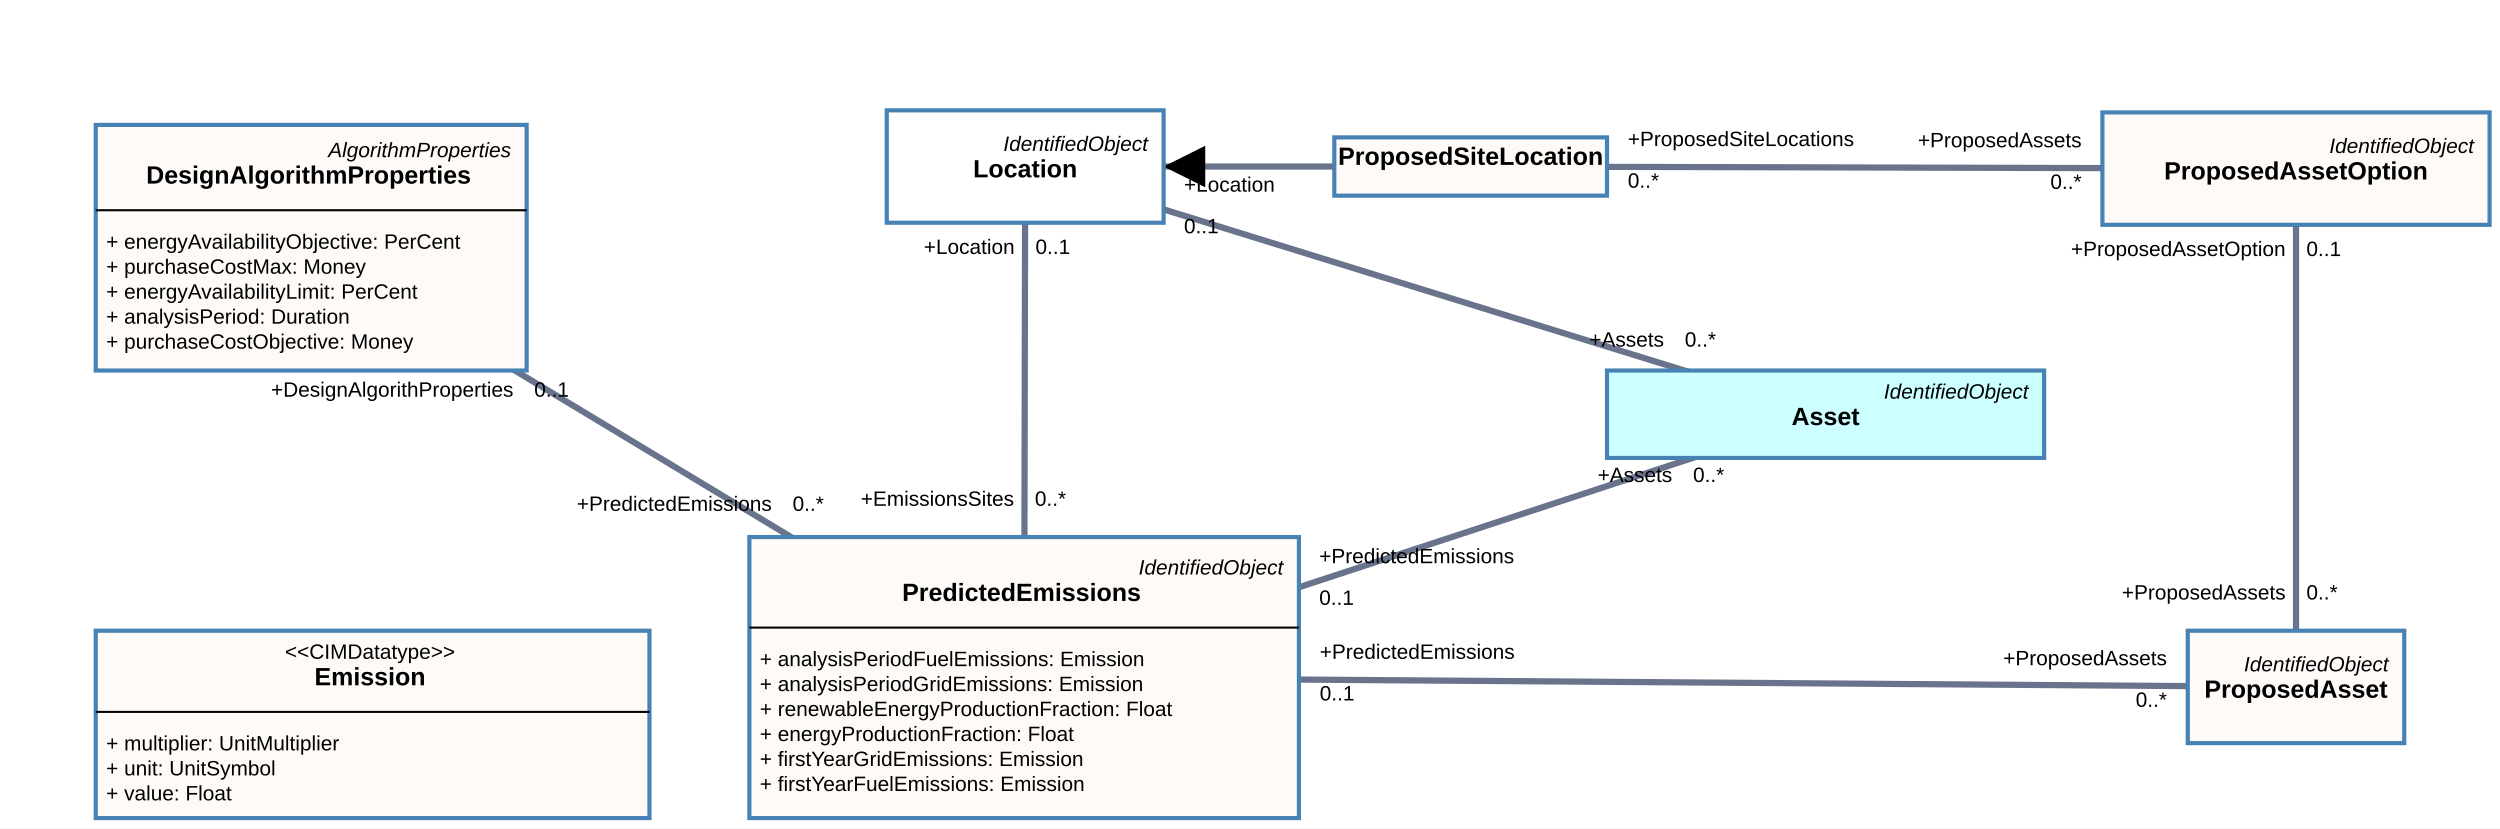
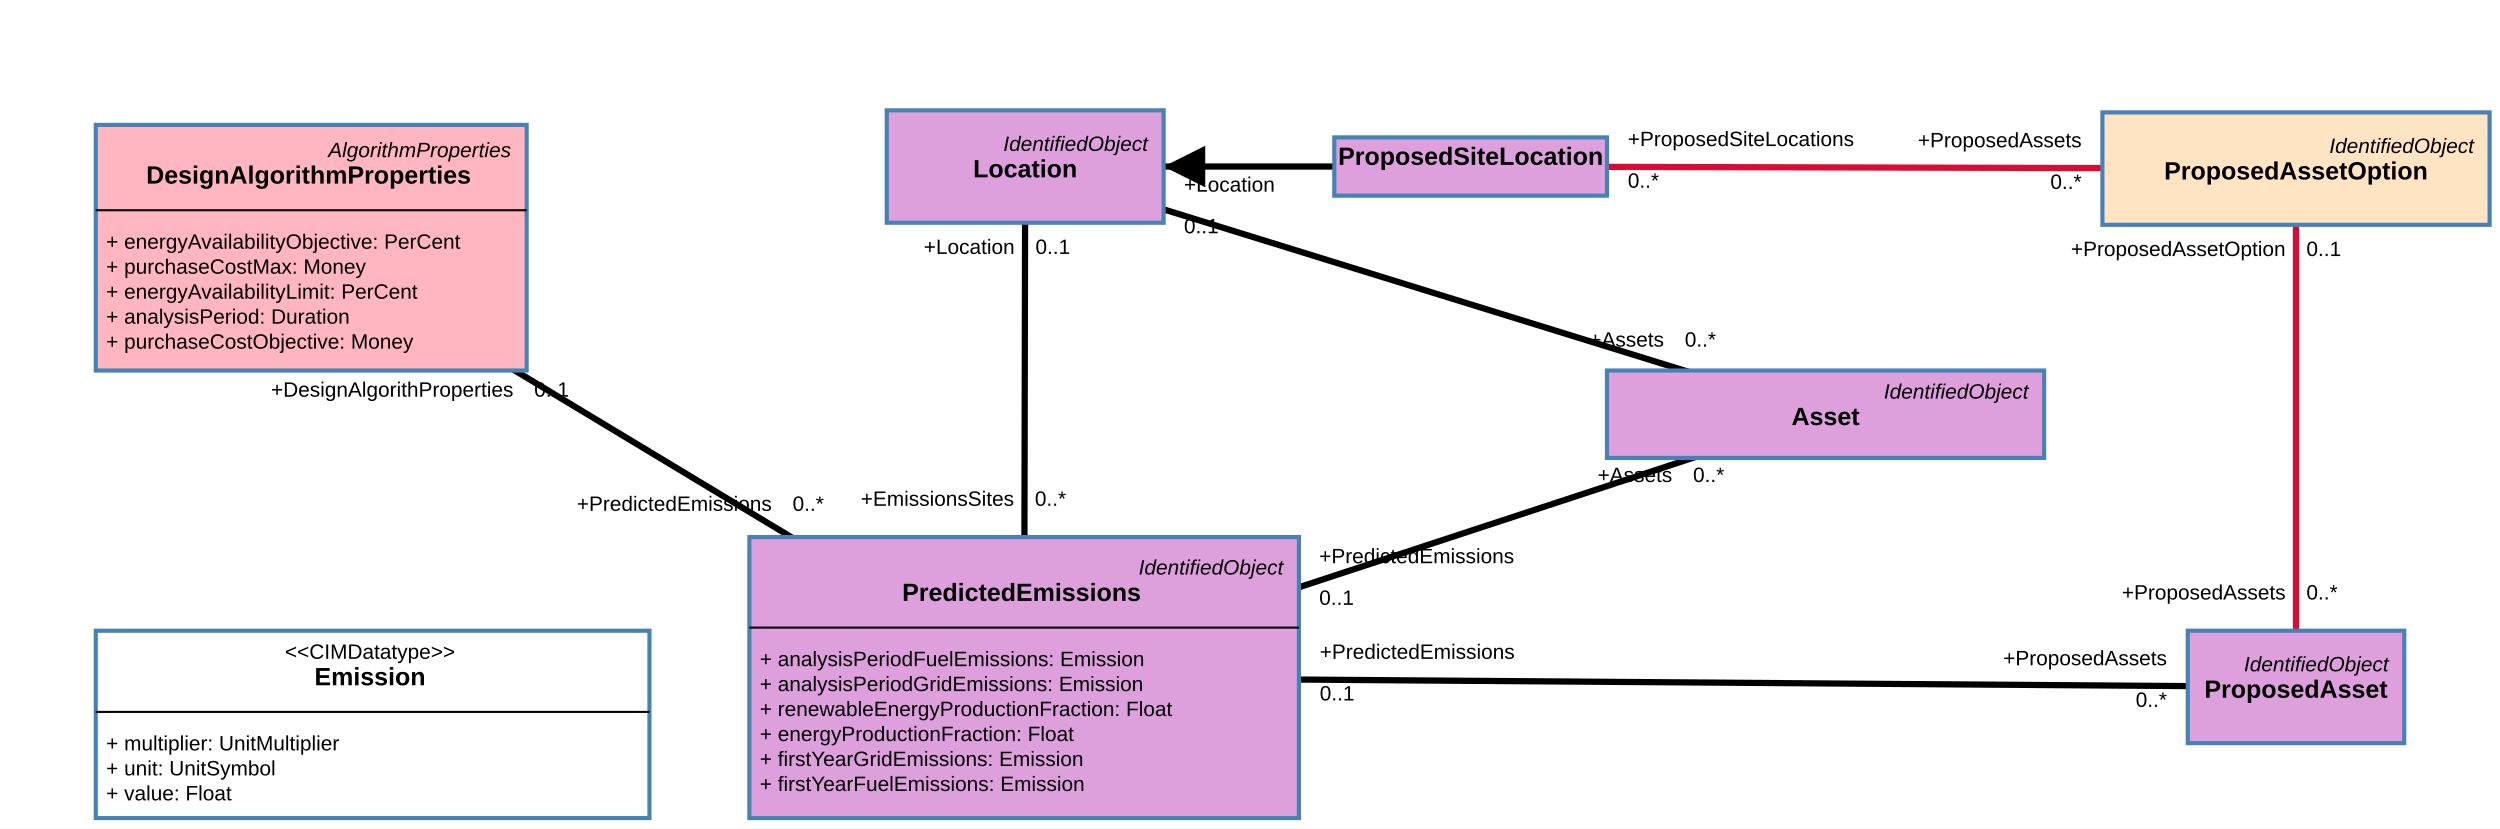
<svg xmlns="http://www.w3.org/2000/svg" width="1201" height="398" style="-webkit-tap-highlight-color: rgba(0, 0, 0, 0);">
  <rect width="100%" height="100%" fill="white" />
  <g class="zoom-group">
    <defs>
      <marker id="arrowhead" viewBox="-0 -5 10 10" refX="5" refY="0" orient="auto" markerWidth="10" markerHeight="10" xoverflow="visible">
        <path d="M 0,-5 L 10 ,0 L 0,5" fill="black" style="stroke: none;" />
      </marker>
    </defs>
-     <line class="link" x1="877" y1="199" x2="492.5" y2="80" stroke="#69738c" stroke-width="3" />
-     <line class="link" x1="706.5" y1="80" x2="492.5" y2="80" stroke="#69738c" stroke-width="3" marker-end="url(#arrowhead)" />
-     <line class="link" x1="706.5" y1="80" x2="1103" y2="81" stroke="#69738c" stroke-width="3" />
-     <line class="link" x1="1103" y1="330" x2="1103" y2="81" stroke="#69738c" stroke-width="3" />
-     <line class="link" x1="492" y1="325.5" x2="492.5" y2="80" stroke="#69738c" stroke-width="3" />
-     <line class="link" x1="492" y1="325.5" x2="149.5" y2="119" stroke="#69738c" stroke-width="3" />
-     <line class="link" x1="492" y1="325.5" x2="1103" y2="330" stroke="#69738c" stroke-width="3" />
-     <line class="link" x1="492" y1="325.5" x2="877" y2="199" stroke="#69738c" stroke-width="3" />
-     <line class="arrow" x2="569" y2="80" x1="706.5" y1="80" stroke="#69738c" stroke-width="2" marker-end="url(#arrowhead)" />
+     <line class="link" x1="877" y1="199" x2="492.5" y2="80" stroke="#000000" stroke-width="3" />
+     <line class="link" x1="706.5" y1="80" x2="492.5" y2="80" stroke="#000000" stroke-width="3" marker-end="url(#arrowhead)" />
+     <line class="link" x1="706.5" y1="80" x2="1103" y2="81" stroke="#DB0B35" stroke-width="3" />
+     <line class="link" x1="1103" y1="330" x2="1103" y2="81" stroke="#DB0B35" stroke-width="3" />
+     <line class="link" x1="492" y1="325.5" x2="492.5" y2="80" stroke="#000000" stroke-width="3" />
+     <line class="link" x1="492" y1="325.5" x2="149.5" y2="119" stroke="#000000" stroke-width="3" />
+     <line class="link" x1="492" y1="325.5" x2="1103" y2="330" stroke="#000000" stroke-width="3" />
+     <line class="link" x1="492" y1="325.5" x2="877" y2="199" stroke="#000000" stroke-width="3" />
+     <line class="arrow" x2="569" y2="80" x1="706.5" y1="80" stroke="#000000" stroke-width="2" marker-end="url(#arrowhead)" />
    <g class="draggable" transform="translate(46, 303)">
-       <rect class="box" width="266" height="90" style="fill: #fdfaf7; stroke: steelblue; stroke-width: 2px; cursor: move;" />
+       <rect class="box" width="266" height="90" style="fill: #FFFFFF; stroke: steelblue; stroke-width: 2px; cursor: move;" />
      <text x="0" y="0" text-anchor="start" font-size="10px">
        <tspan x="133" y="10" dy=".35em" text-anchor="middle" style="font-family: Arial, sans-serif; font-weight: 400; font-style: normal; fill: black; font-size: 10px; pointer-events: none;">&lt;&lt;CIMDatatype&gt;&gt;</tspan>
        <tspan x="133" y="22" dy=".35em" text-anchor="middle" style="font-family: Arial, sans-serif; font-weight: 700; font-style: normal; fill: black; font-size: 12px; pointer-events: none;">Emission</tspan>
        <tspan x="5" y="54" dy=".35em" text-anchor="start" style="font-family: Arial, sans-serif; font-weight: 400; font-style: normal; fill: black; font-size: 10px; pointer-events: none;">+   multiplier: UnitMultiplier</tspan>
        <tspan x="5" y="66" dy=".35em" text-anchor="start" style="font-family: Arial, sans-serif; font-weight: 400; font-style: normal; fill: black; font-size: 10px; pointer-events: none;">+   unit: UnitSymbol</tspan>
        <tspan x="5" y="78" dy=".35em" text-anchor="start" style="font-family: Arial, sans-serif; font-weight: 400; font-style: normal; fill: black; font-size: 10px; pointer-events: none;">+   value: Float</tspan>
      </text>
      <line x1="0" x2="266" y1="39" y2="39" stroke="black" stroke-width="1" />
    </g>
    <g class="draggable" transform="translate(772, 178)">
-       <rect class="box" width="210" height="42" style="fill: #ccffff; stroke: steelblue; stroke-width: 2px; cursor: move;" />
+       <rect class="box" width="210" height="42" style="fill: #DDA0DD; stroke: steelblue; stroke-width: 2px; cursor: move;" />
      <text x="0" y="0" text-anchor="start" font-size="10px">
        <tspan x="205" y="10" dy=".35em" text-anchor="end" style="font-family: Arial, sans-serif; font-weight: 400; font-style: italic; fill: black; font-size: 10px; pointer-events: none;">IdentifiedObject</tspan>
        <tspan x="105" y="22" dy=".35em" text-anchor="middle" style="font-family: Arial, sans-serif; font-weight: 700; font-style: normal; fill: black; font-size: 12px; pointer-events: none;">Asset</tspan>
      </text>
    </g>
    <g class="draggable" transform="translate(426, 53)">
-       <rect class="box" width="133" height="54" style="fill: #ffffff; stroke: steelblue; stroke-width: 2px; cursor: move;" />
+       <rect class="box" width="133" height="54" style="fill: #DDA0DD; stroke: steelblue; stroke-width: 2px; cursor: move;" />
      <text x="0" y="0" text-anchor="start" font-size="10px">
        <tspan x="128" y="16" dy=".35em" text-anchor="end" style="font-family: Arial, sans-serif; font-weight: 400; font-style: italic; fill: black; font-size: 10px; pointer-events: none;">IdentifiedObject</tspan>
        <tspan x="66.5" y="28" dy=".35em" text-anchor="middle" style="font-family: Arial, sans-serif; font-weight: 700; font-style: normal; fill: black; font-size: 12px; pointer-events: none;">Location</tspan>
      </text>
    </g>
    <g class="draggable" transform="translate(641, 66)">
-       <rect class="box" width="131" height="28" style="fill: #fdfaf7; stroke: steelblue; stroke-width: 2px; cursor: move;" />
+       <rect class="box" width="131" height="28" style="fill: #DDA0DD; stroke: steelblue; stroke-width: 2px; cursor: move;" />
      <text x="0" y="0" text-anchor="start" font-size="10px">
        <tspan x="65.5" y="9" dy=".35em" text-anchor="middle" style="font-family: Arial, sans-serif; font-weight: 700; font-style: normal; fill: black; font-size: 12px; pointer-events: none;">ProposedSiteLocation</tspan>
      </text>
    </g>
    <g class="draggable" transform="translate(1010, 54)">
-       <rect class="box" width="186" height="54" style="fill: #fdfaf7; stroke: steelblue; stroke-width: 2px; cursor: move;" />
+       <rect class="box" width="186" height="54" style="fill: #FFE4C4; stroke: steelblue; stroke-width: 2px; cursor: move;" />
      <text x="0" y="0" text-anchor="start" font-size="10px">
        <tspan x="181" y="16" dy=".35em" text-anchor="end" style="font-family: Arial, sans-serif; font-weight: 400; font-style: italic; fill: black; font-size: 10px; pointer-events: none;">IdentifiedObject</tspan>
        <tspan x="93" y="28" dy=".35em" text-anchor="middle" style="font-family: Arial, sans-serif; font-weight: 700; font-style: normal; fill: black; font-size: 12px; pointer-events: none;">ProposedAssetOption</tspan>
      </text>
    </g>
    <g class="draggable" transform="translate(46, 60)">
-       <rect class="box" width="207" height="118" style="fill: #fdfaf7; stroke: steelblue; stroke-width: 2px; cursor: move;" />
+       <rect class="box" width="207" height="118" style="fill: #FFB6C1; stroke: steelblue; stroke-width: 2px; cursor: move;" />
      <text x="0" y="0" text-anchor="start" font-size="10px">
        <tspan x="202" y="12" dy=".35em" text-anchor="end" style="font-family: Arial, sans-serif; font-weight: 400; font-style: italic; fill: black; font-size: 10px; pointer-events: none;">AlgorithmProperties</tspan>
        <tspan x="103.5" y="24" dy=".35em" text-anchor="middle" style="font-family: Arial, sans-serif; font-weight: 700; font-style: normal; fill: black; font-size: 12px; pointer-events: none;">DesignAlgorithmProperties</tspan>
        <tspan x="5" y="56" dy=".35em" text-anchor="start" style="font-family: Arial, sans-serif; font-weight: 400; font-style: normal; fill: black; font-size: 10px; pointer-events: none;">+   energyAvailabilityObjective: PerCent</tspan>
        <tspan x="5" y="68" dy=".35em" text-anchor="start" style="font-family: Arial, sans-serif; font-weight: 400; font-style: normal; fill: black; font-size: 10px; pointer-events: none;">+   purchaseCostMax: Money</tspan>
        <tspan x="5" y="80" dy=".35em" text-anchor="start" style="font-family: Arial, sans-serif; font-weight: 400; font-style: normal; fill: black; font-size: 10px; pointer-events: none;">+   energyAvailabilityLimit: PerCent</tspan>
        <tspan x="5" y="92" dy=".35em" text-anchor="start" style="font-family: Arial, sans-serif; font-weight: 400; font-style: normal; fill: black; font-size: 10px; pointer-events: none;">+   analysisPeriod: Duration</tspan>
        <tspan x="5" y="104" dy=".35em" text-anchor="start" style="font-family: Arial, sans-serif; font-weight: 400; font-style: normal; fill: black; font-size: 10px; pointer-events: none;">+   purchaseCostObjective: Money</tspan>
      </text>
      <line x1="0" x2="207" y1="41" y2="41" stroke="black" stroke-width="1" />
    </g>
    <g class="draggable" transform="translate(360, 258)">
-       <rect class="box" width="264" height="135" style="fill: #fdfaf7; stroke: steelblue; stroke-width: 2px; cursor: move;" />
+       <rect class="box" width="264" height="135" style="fill: #DDA0DD; stroke: steelblue; stroke-width: 2px; cursor: move;" />
      <text x="0" y="0" text-anchor="start" font-size="10px">
        <tspan x="259" y="14.5" dy=".35em" text-anchor="end" style="font-family: Arial, sans-serif; font-weight: 400; font-style: italic; fill: black; font-size: 10px; pointer-events: none;">IdentifiedObject</tspan>
        <tspan x="132" y="26.5" dy=".35em" text-anchor="middle" style="font-family: Arial, sans-serif; font-weight: 700; font-style: normal; fill: black; font-size: 12px; pointer-events: none;">PredictedEmissions</tspan>
        <tspan x="5" y="58.5" dy=".35em" text-anchor="start" style="font-family: Arial, sans-serif; font-weight: 400; font-style: normal; fill: black; font-size: 10px; pointer-events: none;">+   analysisPeriodFuelEmissions: Emission</tspan>
        <tspan x="5" y="70.5" dy=".35em" text-anchor="start" style="font-family: Arial, sans-serif; font-weight: 400; font-style: normal; fill: black; font-size: 10px; pointer-events: none;">+   analysisPeriodGridEmissions: Emission</tspan>
        <tspan x="5" y="82.5" dy=".35em" text-anchor="start" style="font-family: Arial, sans-serif; font-weight: 400; font-style: normal; fill: black; font-size: 10px; pointer-events: none;">+   renewableEnergyProductionFraction: Float</tspan>
        <tspan x="5" y="94.5" dy=".35em" text-anchor="start" style="font-family: Arial, sans-serif; font-weight: 400; font-style: normal; fill: black; font-size: 10px; pointer-events: none;">+   energyProductionFraction: Float</tspan>
        <tspan x="5" y="106.5" dy=".35em" text-anchor="start" style="font-family: Arial, sans-serif; font-weight: 400; font-style: normal; fill: black; font-size: 10px; pointer-events: none;">+   firstYearGridEmissions: Emission</tspan>
        <tspan x="5" y="118.5" dy=".35em" text-anchor="start" style="font-family: Arial, sans-serif; font-weight: 400; font-style: normal; fill: black; font-size: 10px; pointer-events: none;">+   firstYearFuelEmissions: Emission</tspan>
      </text>
      <line x1="0" x2="264" y1="43.5" y2="43.5" stroke="black" stroke-width="1" />
    </g>
    <g class="draggable" transform="translate(1051, 303)">
-       <rect class="box" width="104" height="54" style="fill: #fdfaf7; stroke: steelblue; stroke-width: 2px; cursor: move;" />
+       <rect class="box" width="104" height="54" style="fill: #DDA0DD; stroke: steelblue; stroke-width: 2px; cursor: move;" />
      <text x="0" y="0" text-anchor="start" font-size="10px">
        <tspan x="99" y="16" dy=".35em" text-anchor="end" style="font-family: Arial, sans-serif; font-weight: 400; font-style: italic; fill: black; font-size: 10px; pointer-events: none;">IdentifiedObject</tspan>
        <tspan x="52" y="28" dy=".35em" text-anchor="middle" style="font-family: Arial, sans-serif; font-weight: 700; font-style: normal; fill: black; font-size: 12px; pointer-events: none;">ProposedAsset</tspan>
      </text>
    </g>
    <text class="link-text-start-top" x="799.371" y="176.522" text-anchor="end" dy="-1em" style="font-family: Arial, sans-serif; font-size: 10px; fill: black;">+Assets</text>
    <text class="link-text-start-top" x="631" y="80" text-anchor="end" dy="-1em" style="font-family: Arial, sans-serif; font-size: 10px; fill: black;" />
    <text class="link-text-start-top" x="782" y="80.178" text-anchor="start" dy="-1em" style="font-family: Arial, sans-serif; font-size: 10px; fill: black;">+ProposedSiteLocations</text>
    <text class="link-text-start-top" x="1098" y="298" text-anchor="end" dy="-1em" style="font-family: Arial, sans-serif; font-size: 10px; fill: black;">+ProposedAssets</text>
    <text class="link-text-start-top" x="487.148" y="253" text-anchor="end" dy="-1em" style="font-family: Arial, sans-serif; font-size: 10px; fill: black;">+EmissionsSites</text>
    <text class="link-text-start-top" x="370.763" y="255.418" text-anchor="end" dy="-1em" style="font-family: Arial, sans-serif; font-size: 10px; fill: black;">+PredictedEmissions</text>
    <text class="link-text-start-top" x="634" y="326.509" text-anchor="start" dy="-1em" style="font-family: Arial, sans-serif; font-size: 10px; fill: black;">+PredictedEmissions</text>
    <text class="link-text-start-top" x="633.75" y="280.568" text-anchor="start" dy="-1em" style="font-family: Arial, sans-serif; font-size: 10px; fill: black;">+PredictedEmissions</text>
    <text class="link-text-start-btm" x="809.371" y="176.522" dy="-1em" text-anchor="start" style="font-family: Arial, sans-serif; font-size: 10px; fill: black;">0..*</text>
    <text class="link-text-start-btm" x="631" y="80" dy="1em" text-anchor="end" style="font-family: Arial, sans-serif; font-size: 10px; fill: black;" />
    <text class="link-text-start-btm" x="782" y="80.178" dy="1em" text-anchor="start" style="font-family: Arial, sans-serif; font-size: 10px; fill: black;">0..*</text>
    <text class="link-text-start-btm" x="1108" y="298" dy="-1em" text-anchor="start" style="font-family: Arial, sans-serif; font-size: 10px; fill: black;">0..*</text>
    <text class="link-text-start-btm" x="497.148" y="253" dy="-1em" text-anchor="start" style="font-family: Arial, sans-serif; font-size: 10px; fill: black;">0..*</text>
    <text class="link-text-start-btm" x="380.763" y="255.418" dy="-1em" text-anchor="start" style="font-family: Arial, sans-serif; font-size: 10px; fill: black;">0..*</text>
    <text class="link-text-start-btm" x="634" y="326.509" dy="1em" text-anchor="start" style="font-family: Arial, sans-serif; font-size: 10px; fill: black;">0..1</text>
    <text class="link-text-start-btm" x="633.75" y="280.568" dy="1em" text-anchor="start" style="font-family: Arial, sans-serif; font-size: 10px; fill: black;">0..1</text>
    <text class="link-text-end-top" x="568.776" y="102.06" dy="-1em" text-anchor="start" style="font-family: Arial, sans-serif; font-size: 10px; fill: black;">+Location</text>
    <text class="link-text-end-top" x="569" y="80" dy="-1em" text-anchor="start" style="font-family: Arial, sans-serif; font-size: 10px; fill: black;" />
    <text class="link-text-end-top" x="1000" y="80.753" dy="-1em" text-anchor="end" style="font-family: Arial, sans-serif; font-size: 10px; fill: black;">+ProposedAssets</text>
    <text class="link-text-end-top" x="1098" y="113" dy="1em" text-anchor="end" style="font-family: Arial, sans-serif; font-size: 10px; fill: black;">+ProposedAssetOption</text>
    <text class="link-text-end-top" x="487.435" y="112" dy="1em" text-anchor="end" style="font-family: Arial, sans-serif; font-size: 10px; fill: black;">+Location</text>
    <text class="link-text-end-top" x="246.639" y="180.582" dy="1em" text-anchor="end" style="font-family: Arial, sans-serif; font-size: 10px; fill: black;">+DesignAlgorithProperties</text>
    <text class="link-text-end-top" x="1041" y="329.58" dy="-1em" text-anchor="end" style="font-family: Arial, sans-serif; font-size: 10px; fill: black;">+ProposedAssets</text>
    <text class="link-text-end-top" x="803.337" y="221.561" dy="1em" text-anchor="end" style="font-family: Arial, sans-serif; font-size: 10px; fill: black;">+Assets</text>
    <text class="link-text-end-btm" x="568.776" y="102.06" dy="1em" text-anchor="start" style="font-family: Arial, sans-serif; font-size: 10px; fill: black;">0..1</text>
    <text class="link-text-end-btm" x="569" y="80" dy="1em" text-anchor="start" style="font-family: Arial, sans-serif; font-size: 10px; fill: black;" />
    <text class="link-text-end-btm" x="1000" y="80.753" dy="1em" text-anchor="end" style="font-family: Arial, sans-serif; font-size: 10px; fill: black;">0..*</text>
    <text class="link-text-end-btm" x="1108" y="113" dy="1em" text-anchor="start" style="font-family: Arial, sans-serif; font-size: 10px; fill: black;">0..1</text>
    <text class="link-text-end-btm" x="497.435" y="112" dy="1em" text-anchor="start" style="font-family: Arial, sans-serif; font-size: 10px; fill: black;">0..1</text>
    <text class="link-text-end-btm" x="256.639" y="180.582" dy="1em" text-anchor="start" style="font-family: Arial, sans-serif; font-size: 10px; fill: black;">0..1</text>
    <text class="link-text-end-btm" x="1041" y="329.58" dy="1em" text-anchor="end" style="font-family: Arial, sans-serif; font-size: 10px; fill: black;">0..*</text>
    <text class="link-text-end-btm" x="813.337" y="221.561" dy="1em" text-anchor="start" style="font-family: Arial, sans-serif; font-size: 10px; fill: black;">0..*</text>
  </g>
</svg>
